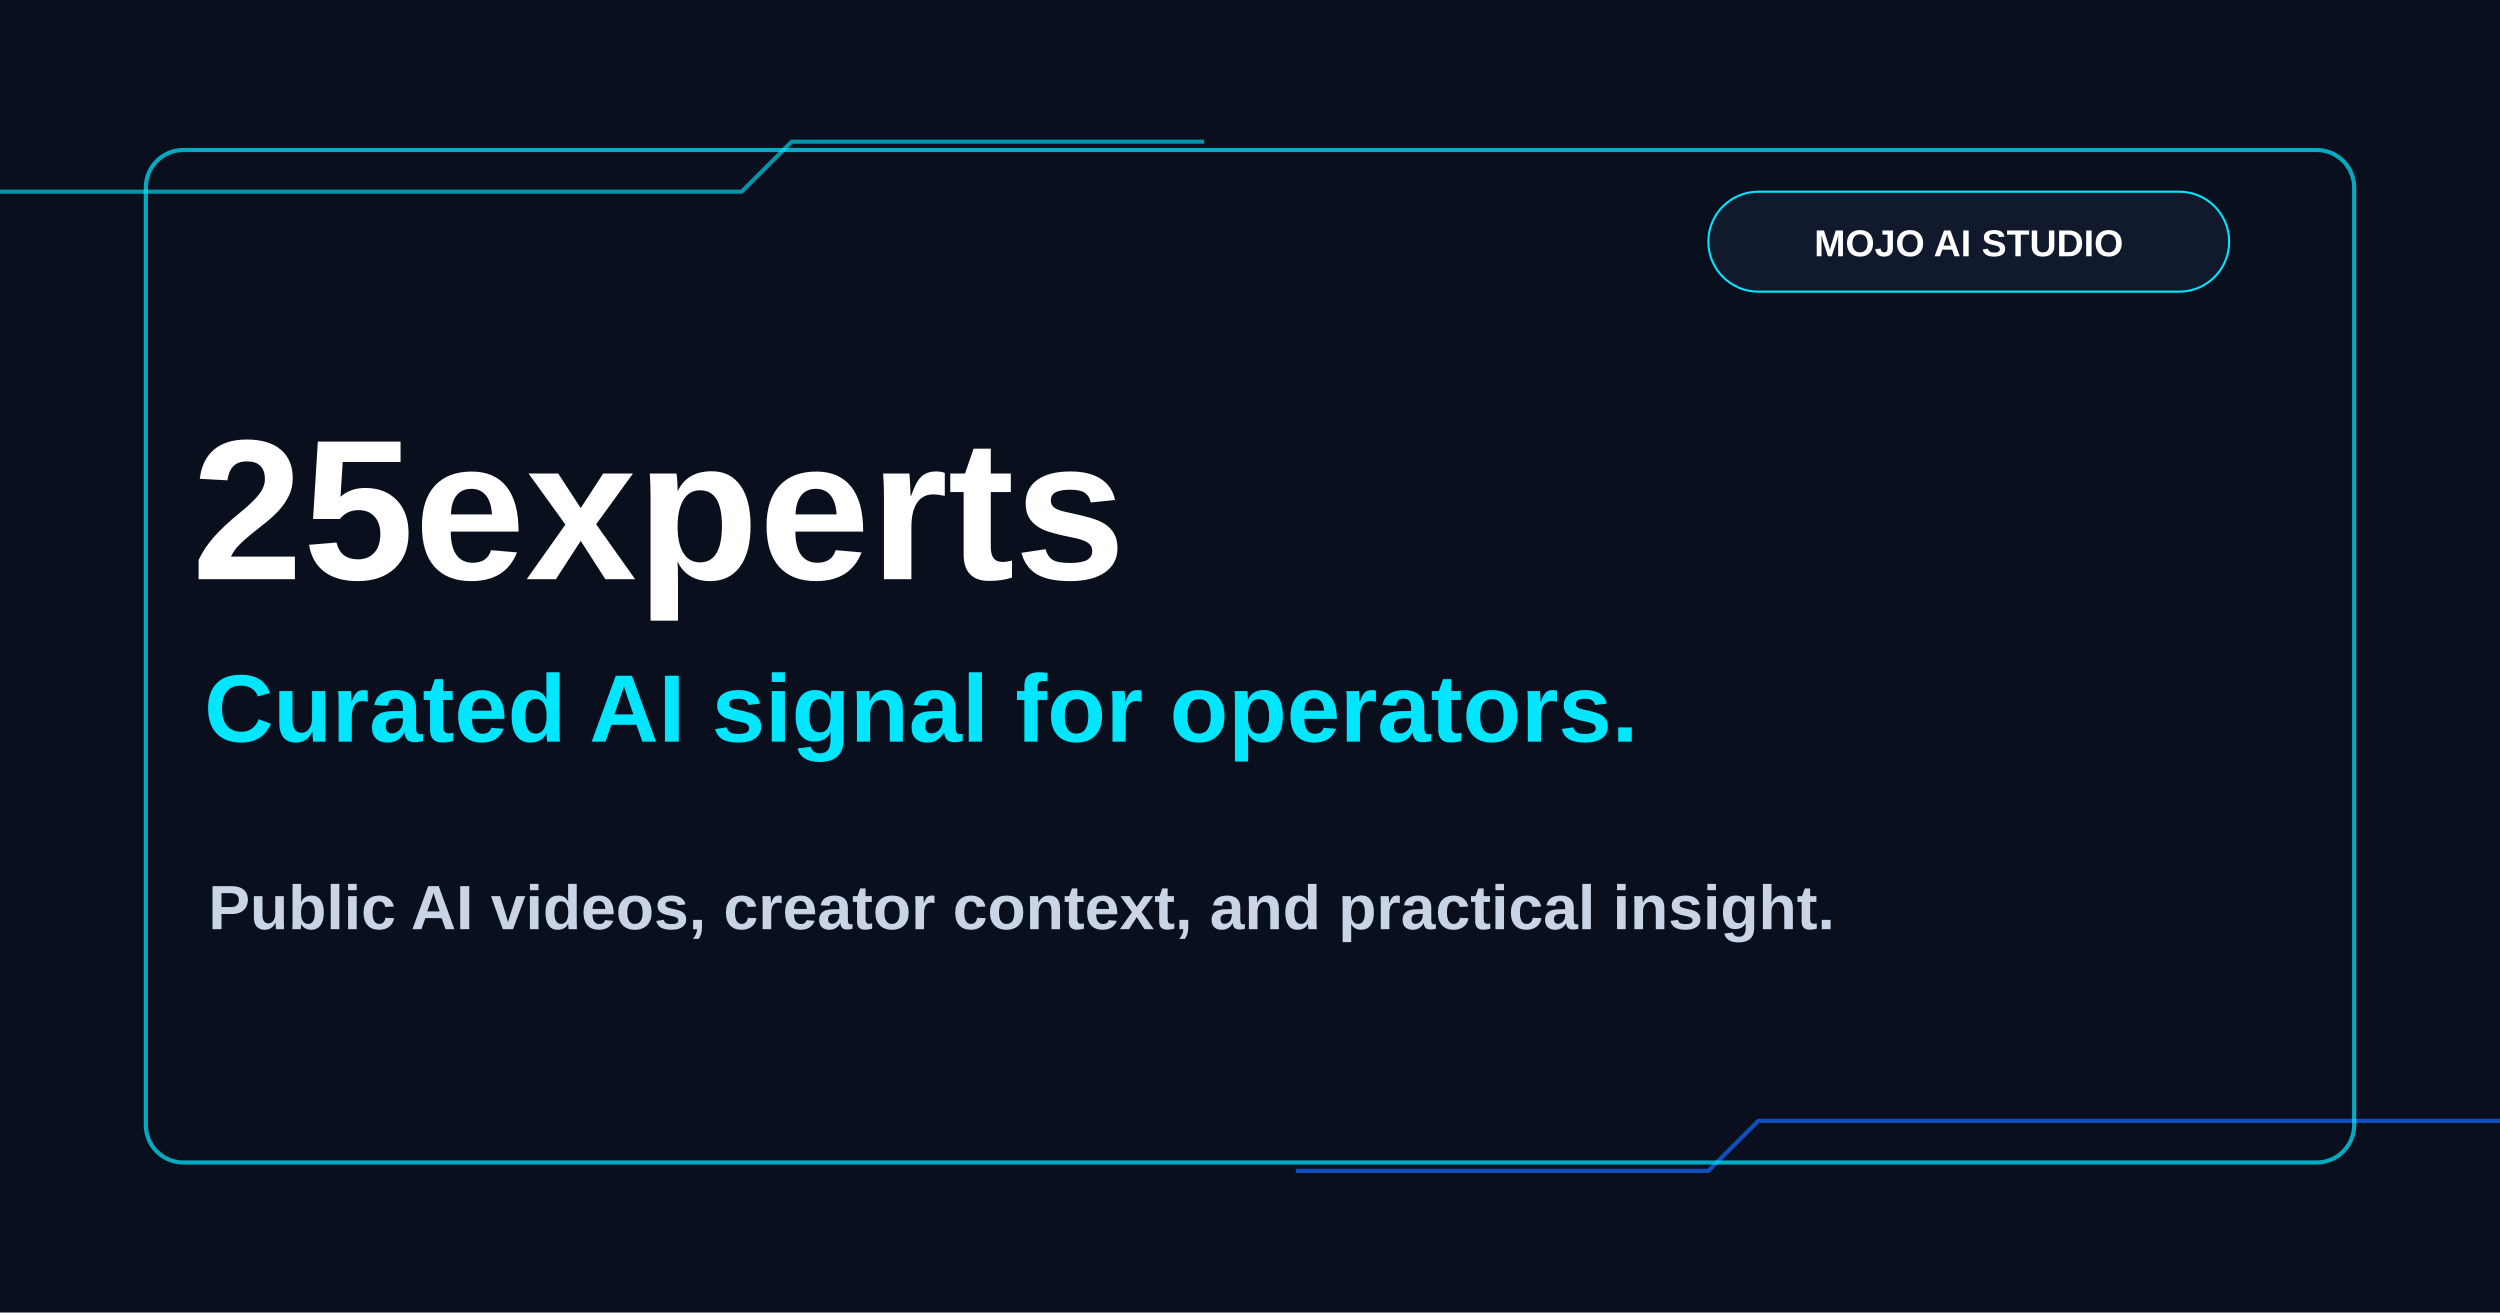
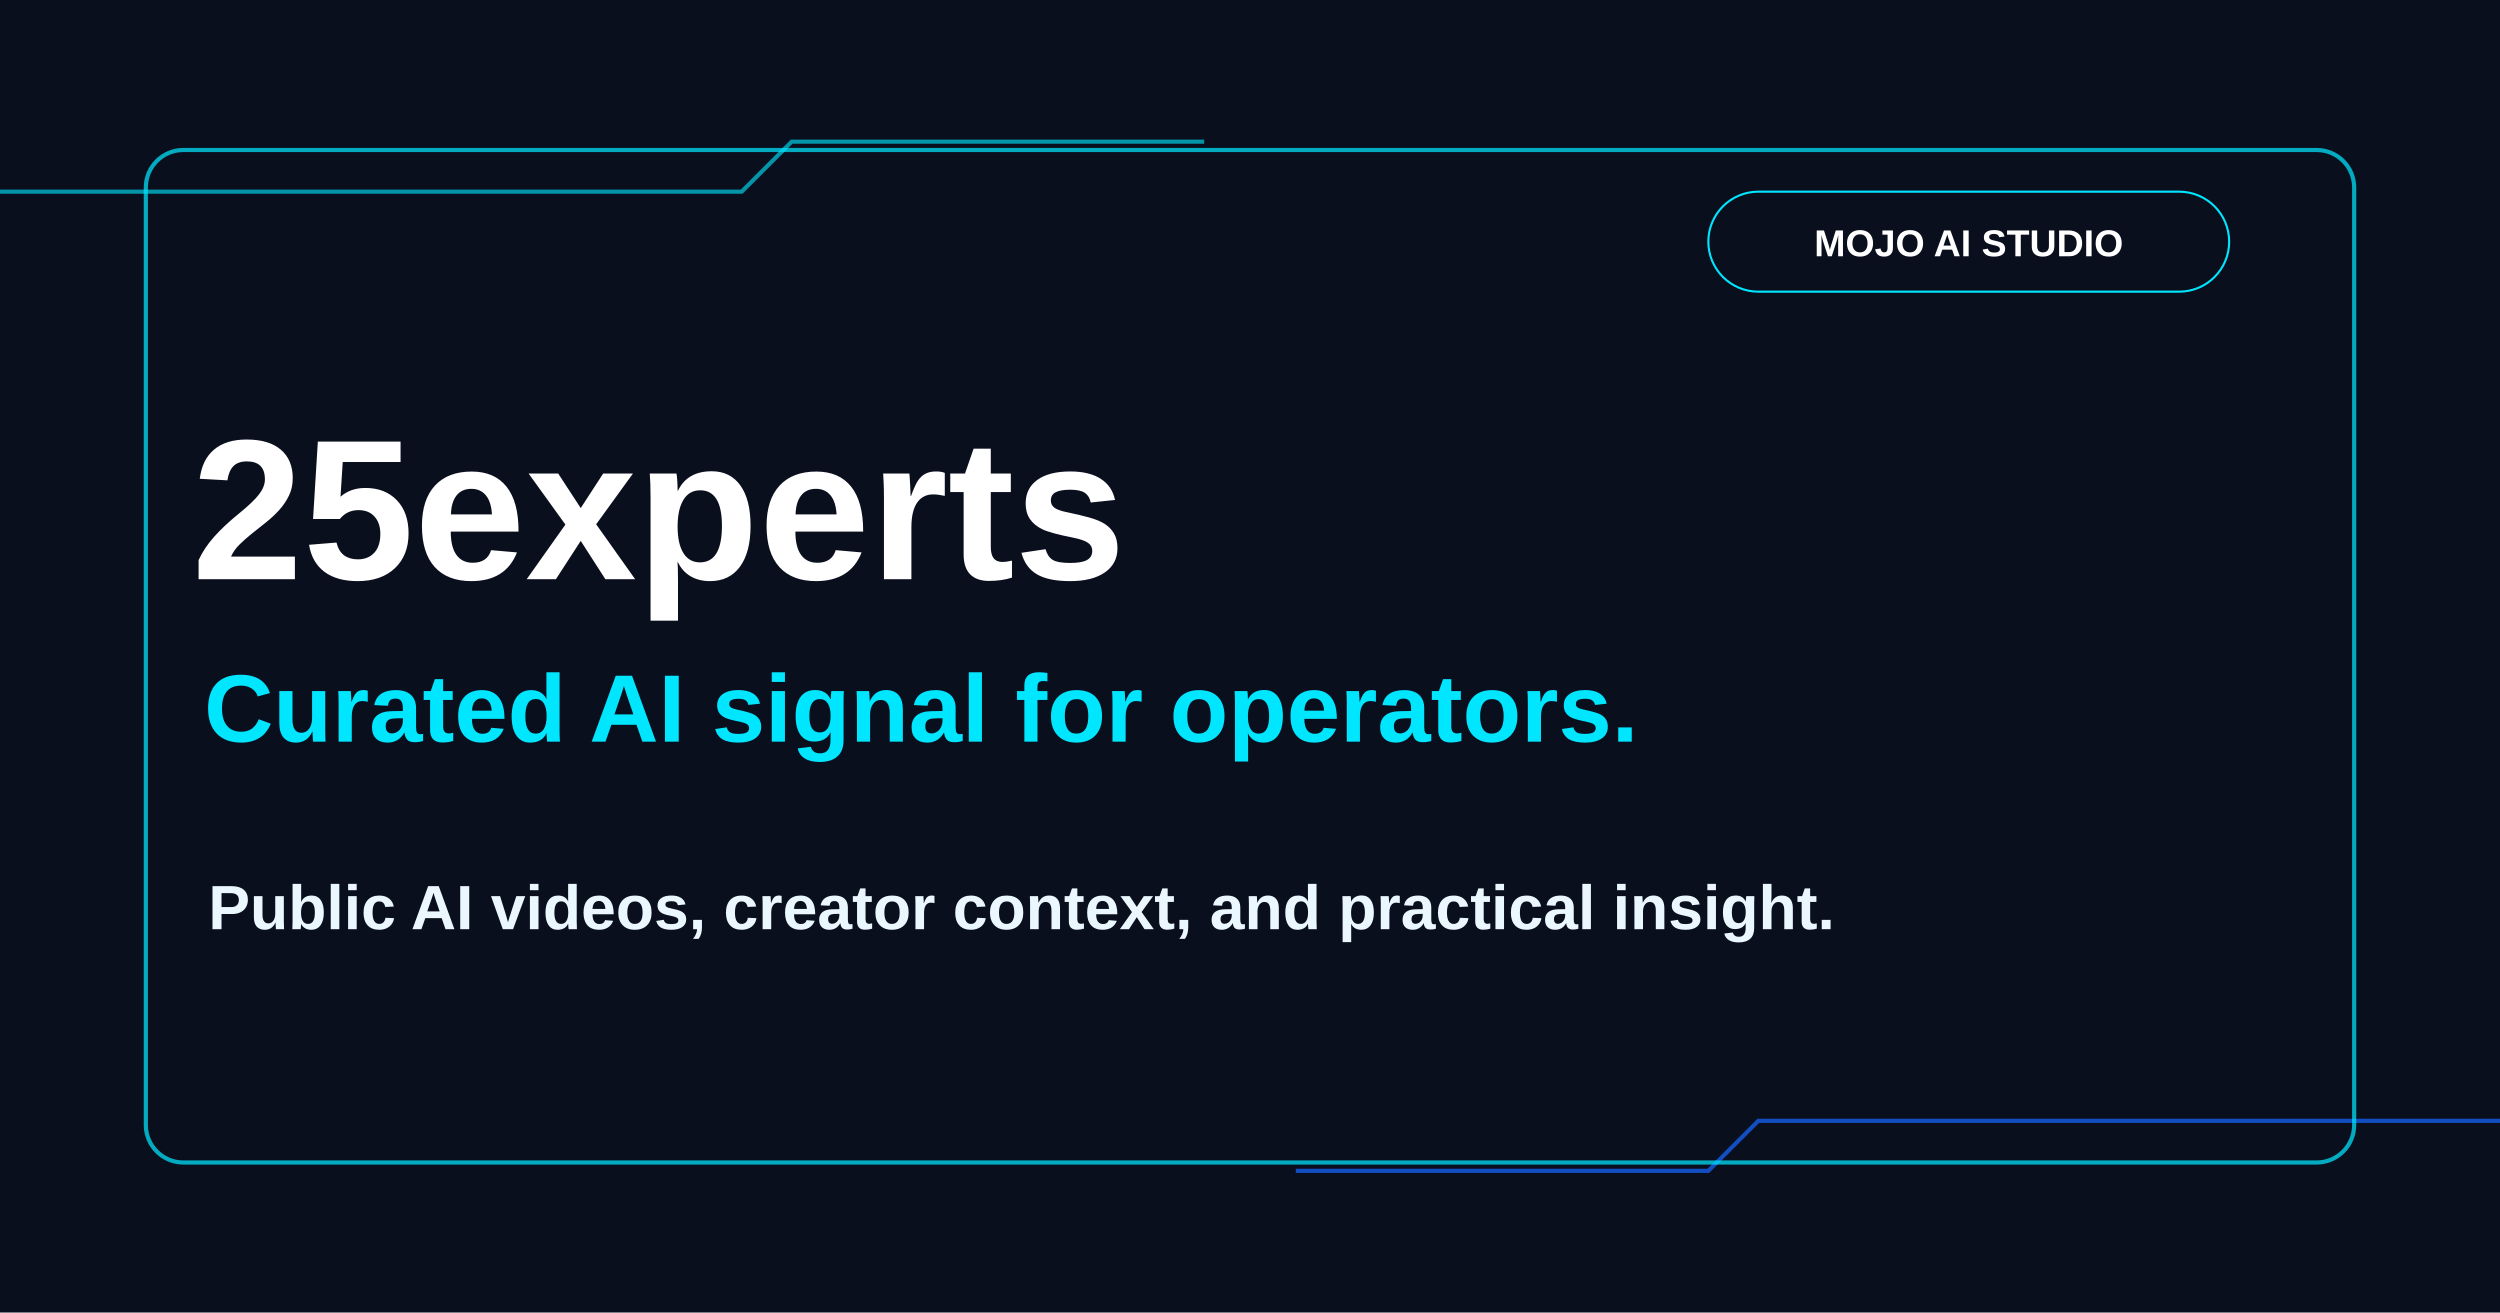
<svg xmlns="http://www.w3.org/2000/svg" width="1200" height="630" viewBox="0 0 1200 630" role="img" aria-label="25experts by Mojo AI Studio">
  <rect width="1200" height="630" fill="#0A0F1E" />
  <path d="M0 92h356l24-24h198" fill="none" stroke="#00E6FF" stroke-width="2" opacity=".62" />
  <path d="M1200 538H844l-24 24H622" fill="none" stroke="#1666FF" stroke-width="2" opacity=".72" />
  <rect x="70" y="72" width="1060" height="486" rx="18" fill="none" stroke="#00E6FF" stroke-width="2" opacity=".72" />
-   <rect x="820" y="92" width="250" height="48" rx="24" fill="#111A2D" stroke="#00E6FF" />
+   <rect x="820" y="92" width="250" height="48" rx="24" fill="#0A0F1E" stroke="#00E6FF" />
  <text x="945" y="123" text-anchor="middle" font-family="Montserrat, Arial, sans-serif" font-size="18" font-weight="800" fill="#ffffff">MOJO AI STUDIO</text>
  <text x="92" y="278" font-family="Montserrat, Arial, sans-serif" font-size="96" font-weight="900" fill="#ffffff">25experts</text>
  <text x="98" y="356" font-family="Montserrat, Arial, sans-serif" font-size="46" font-weight="800" fill="#00E6FF">Curated AI signal for operators.</text>
-   <text x="100" y="446" font-family="Montserrat, Arial, sans-serif" font-size="30" font-weight="600" fill="#C9D5E7">Public AI videos, creator context, and practical insight.</text>
+   <text x="100" y="446" font-family="Montserrat, Arial, sans-serif" font-size="30" font-weight="600" fill="#EAF7FF">Public AI videos, creator context, and practical insight.</text>
</svg>
